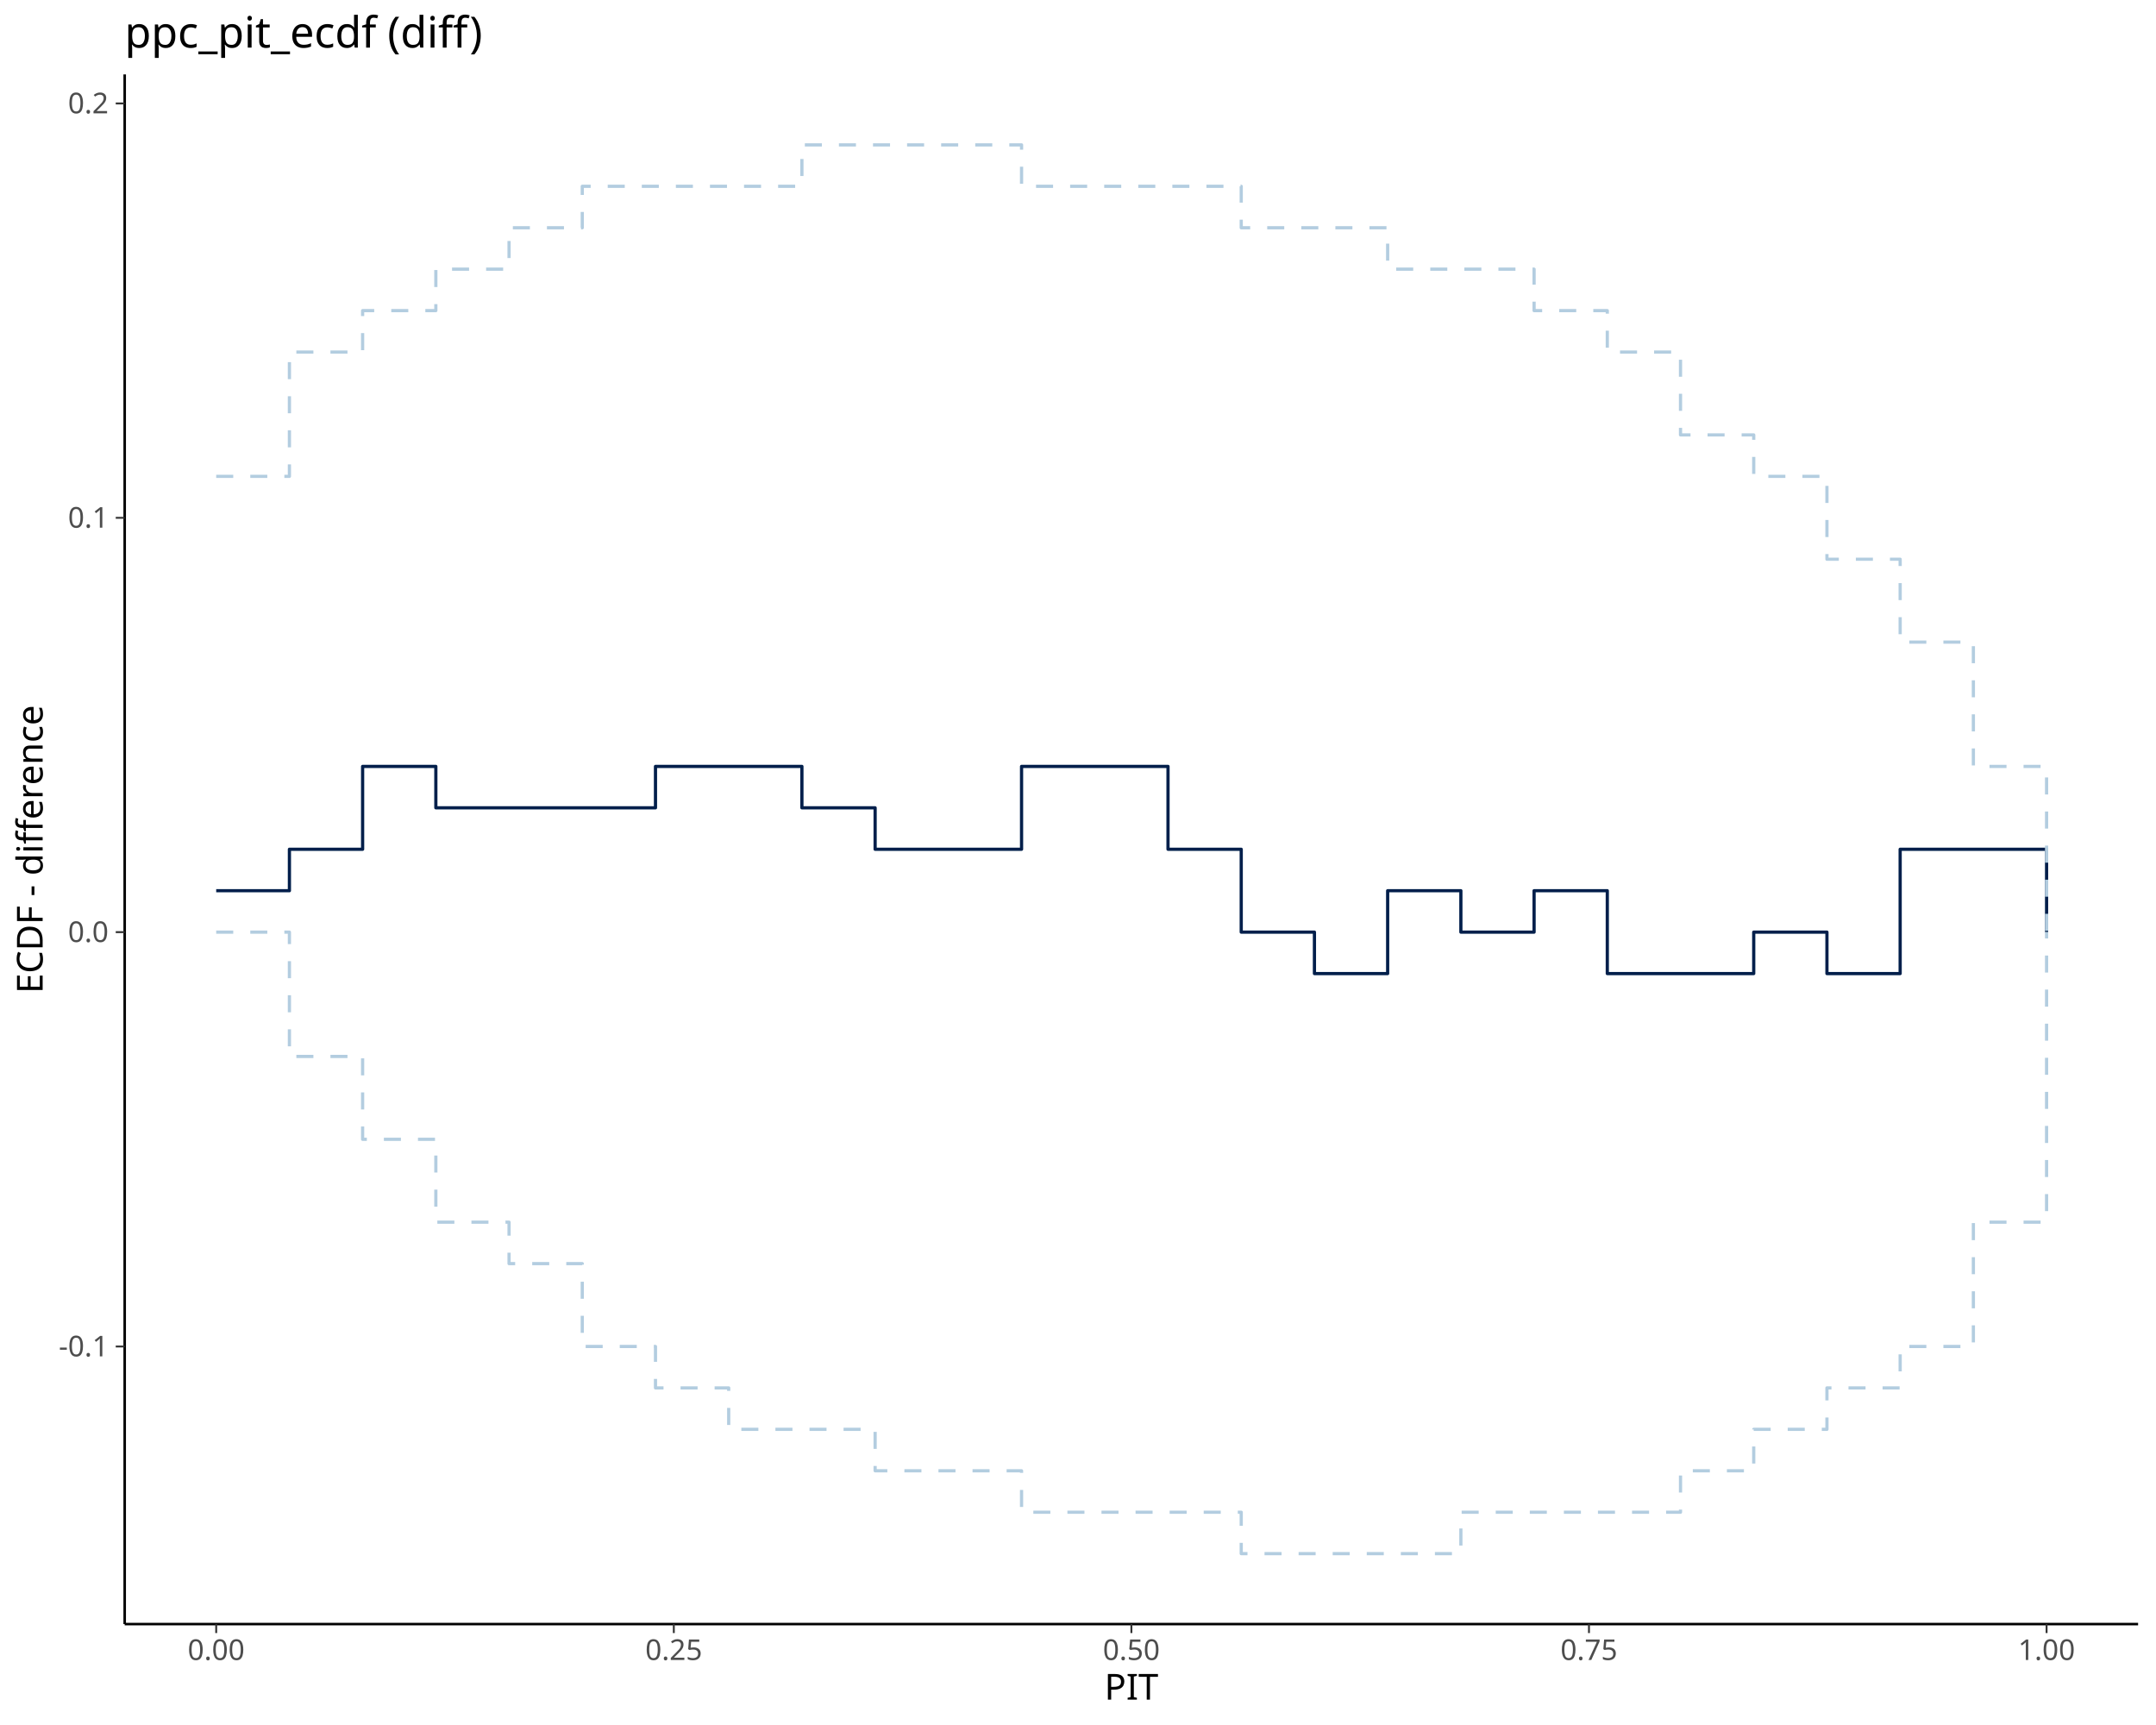
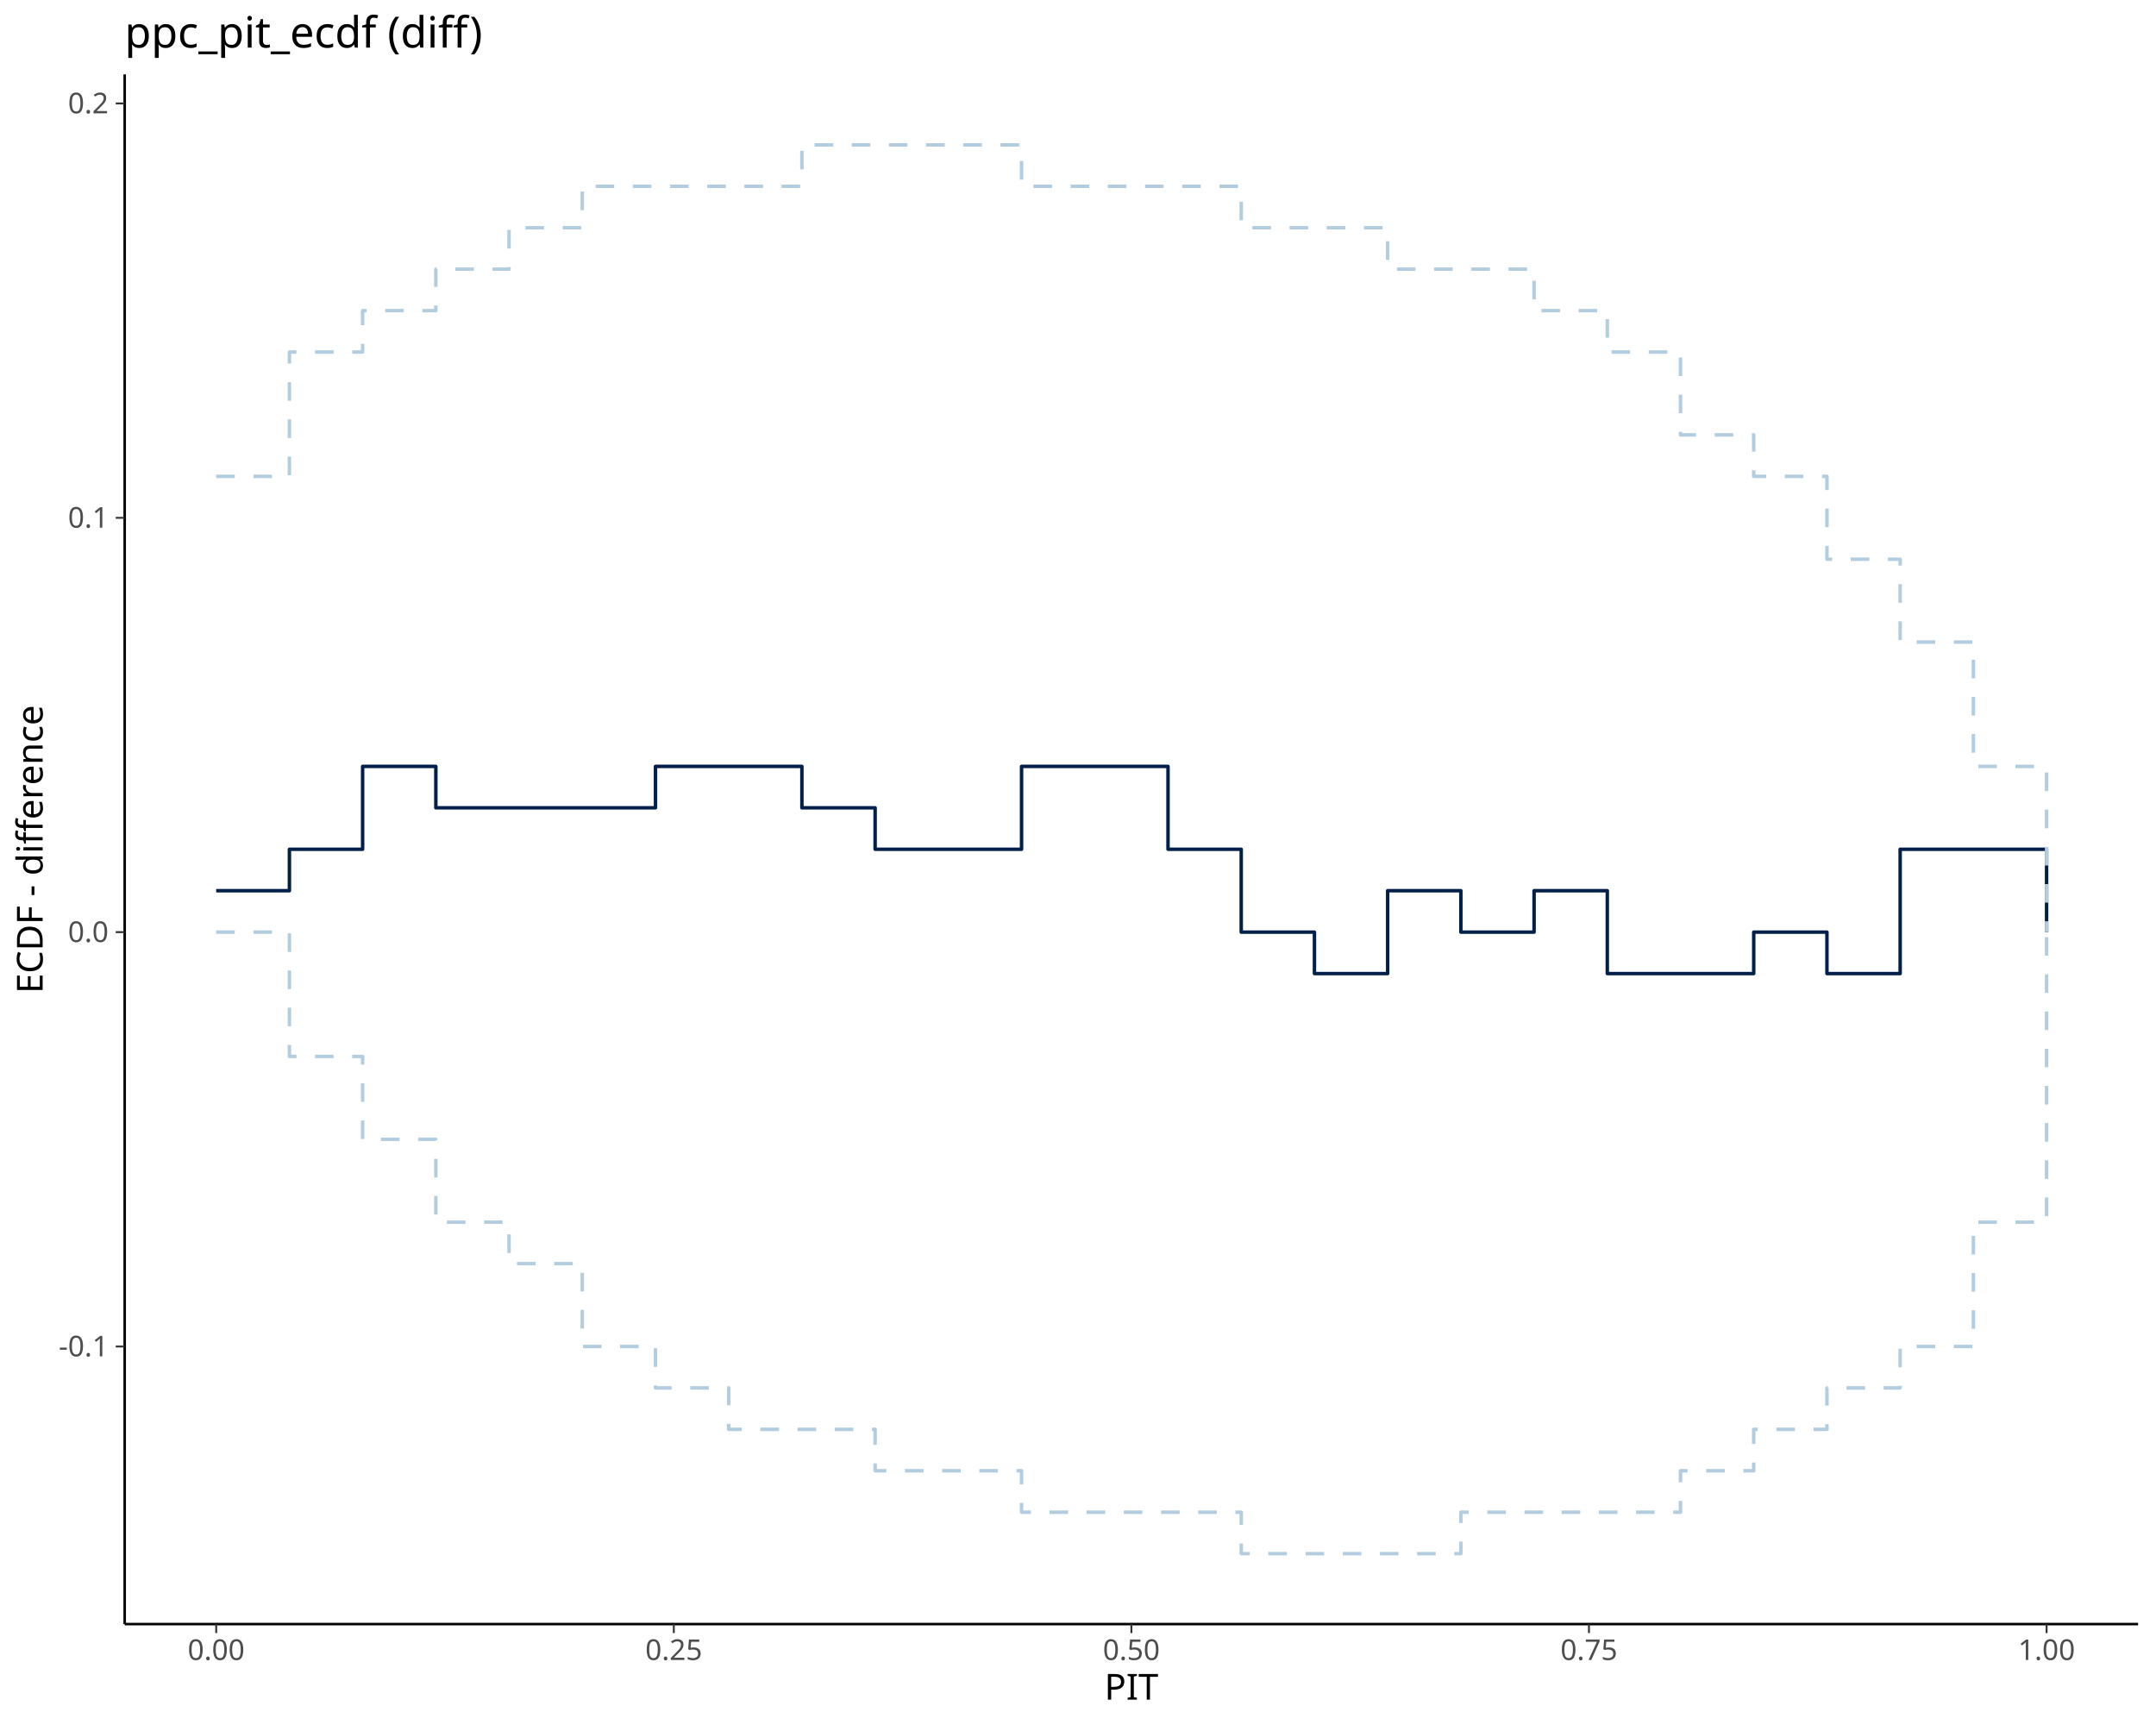
<svg xmlns="http://www.w3.org/2000/svg" class="svglite" data-engine-version="2.0" width="720.00pt" height="576.00pt" viewBox="0 0 720.00 576.00">
  <defs>
    <style type="text/css">
    .svglite line, .svglite polyline, .svglite polygon, .svglite path, .svglite rect, .svglite circle {
      fill: none;
      stroke: #000000;
      stroke-linecap: round;
      stroke-linejoin: round;
      stroke-miterlimit: 10.00;
    }
  </style>
  </defs>
  <rect width="100%" height="100%" style="stroke: none; fill: #FFFFFF;" />
  <defs>
    <clipPath id="cpMC4wMHw3MjAuMDB8MC4wMHw1NzYuMDA=">
      <rect x="0.00" y="0.00" width="720.00" height="576.00" />
    </clipPath>
  </defs>
  <g clip-path="url(#cpMC4wMHw3MjAuMDB8MC4wMHw1NzYuMDA=)">
</g>
  <defs>
    <clipPath id="cpNDEuNjR8NzE0LjAyfDI0Ljg1fDU0Mi4zMA==">
      <rect x="41.64" y="24.85" width="672.38" height="517.45" />
    </clipPath>
  </defs>
  <g clip-path="url(#cpNDEuNjR8NzE0LjAyfDI0Ljg1fDU0Mi4zMA==)">
-     <polyline points="72.20,297.42 96.65,297.42 96.65,283.58 121.10,283.58 121.10,255.91 145.55,255.91 145.55,269.74 170.00,269.74 170.00,269.74 194.45,269.74 194.45,269.74 218.90,269.74 218.90,255.91 243.35,255.91 243.35,255.91 267.80,255.91 267.80,269.74 292.25,269.74 292.25,283.58 316.70,283.58 316.70,283.58 341.15,283.58 341.15,255.91 365.61,255.91 365.61,255.91 390.06,255.91 390.06,283.58 414.51,283.58 414.51,311.25 438.96,311.25 438.96,325.09 463.41,325.09 463.41,297.42 487.86,297.42 487.86,311.25 512.31,311.25 512.31,297.42 536.76,297.42 536.76,325.09 561.21,325.09 561.21,325.09 585.66,325.09 585.66,311.25 610.11,311.25 610.11,325.09 634.56,325.09 634.56,283.58 659.01,283.58 659.01,283.58 683.46,283.58 683.46,311.25 " style="stroke-width: 1.07; stroke: #011F4B; stroke-linecap: butt;" />
-     <polyline points="72.20,159.06 96.65,159.06 96.65,117.55 121.10,117.55 121.10,103.72 145.55,103.72 145.55,89.88 170.00,89.88 170.00,76.05 194.45,76.05 194.45,62.21 218.90,62.21 218.90,62.21 243.35,62.21 243.35,62.21 267.80,62.21 267.80,48.38 292.25,48.38 292.25,48.38 316.70,48.38 316.70,48.38 341.15,48.38 341.15,62.21 365.61,62.21 365.61,62.21 390.06,62.21 390.06,62.21 414.51,62.21 414.51,76.05 438.96,76.05 438.96,76.05 463.41,76.05 463.41,89.88 487.86,89.88 487.86,89.88 512.31,89.88 512.31,103.72 536.76,103.72 536.76,117.55 561.21,117.55 561.21,145.22 585.66,145.22 585.66,159.06 610.11,159.06 610.11,186.73 634.56,186.73 634.56,214.40 659.01,214.40 659.01,255.91 683.46,255.91 683.46,311.25 " style="stroke-width: 1.07; stroke: #B3CDE0; stroke-dasharray: 5.69,5.69; stroke-linecap: butt;" />
-     <polyline points="72.20,311.25 96.65,311.25 96.65,352.76 121.10,352.76 121.10,380.43 145.55,380.43 145.55,408.10 170.00,408.10 170.00,421.94 194.45,421.94 194.45,449.61 218.90,449.61 218.90,463.44 243.35,463.44 243.35,477.28 267.80,477.28 267.80,477.28 292.25,477.28 292.25,491.11 316.70,491.11 316.70,491.11 341.15,491.11 341.15,504.95 365.61,504.95 365.61,504.95 390.06,504.95 390.06,504.95 414.51,504.95 414.51,518.78 438.96,518.78 438.96,518.78 463.41,518.78 463.41,518.78 487.86,518.78 487.86,504.95 512.31,504.95 512.31,504.95 536.76,504.95 536.76,504.95 561.21,504.95 561.21,491.11 585.66,491.11 585.66,477.28 610.11,477.28 610.11,463.44 634.56,463.44 634.56,449.61 659.01,449.61 659.01,408.10 683.46,408.10 683.46,311.25 " style="stroke-width: 1.07; stroke: #B3CDE0; stroke-dasharray: 5.69,5.69; stroke-linecap: butt;" />
+     <polyline points="72.20,297.42 96.65,297.42 96.65,283.58 121.10,283.58 121.10,255.91 145.55,255.91 145.55,269.74 170.00,269.74 170.00,269.74 194.45,269.74 194.45,269.74 218.90,269.74 218.90,255.91 243.35,255.91 243.35,255.91 267.80,255.91 267.80,269.74 292.25,269.74 292.25,283.58 316.70,283.58 316.70,283.58 341.15,283.58 341.15,255.91 365.61,255.91 365.61,255.91 390.06,255.91 390.06,283.58 414.51,283.58 414.51,311.25 438.96,311.25 438.96,325.09 463.41,325.09 463.41,297.42 487.86,297.42 487.86,311.25 512.31,311.25 512.31,297.42 536.76,297.42 536.76,325.09 561.21,325.09 561.21,325.09 585.66,325.09 585.66,311.25 610.11,311.25 610.11,325.09 634.56,325.09 634.56,283.58 659.01,283.58 659.01,283.58 683.46,283.58 683.46,311.25 " style="stroke-width: 1.16; stroke: #011F4B; stroke-linecap: butt;" />
+     <polyline points="72.20,159.06 96.65,159.06 96.65,117.55 121.10,117.55 121.10,103.72 145.55,103.72 145.55,89.88 170.00,89.88 170.00,76.05 194.45,76.05 194.45,62.21 218.90,62.21 218.90,62.21 243.35,62.21 243.35,62.21 267.80,62.21 267.80,48.38 292.25,48.38 292.25,48.38 316.70,48.38 316.70,48.38 341.15,48.38 341.15,62.21 365.61,62.21 365.61,62.21 390.06,62.21 390.06,62.21 414.51,62.21 414.51,76.05 438.96,76.05 438.96,76.05 463.41,76.05 463.41,89.88 487.86,89.88 487.86,89.88 512.31,89.88 512.31,103.72 536.76,103.72 536.76,117.55 561.21,117.55 561.21,145.22 585.66,145.22 585.66,159.06 610.11,159.06 610.11,186.73 634.56,186.73 634.56,214.40 659.01,214.40 659.01,255.91 683.46,255.91 683.46,311.25 " style="stroke-width: 1.16; stroke: #B3CDE0; stroke-dasharray: 6.21,6.21; stroke-linecap: butt;" />
+     <polyline points="72.20,311.25 96.65,311.25 96.65,352.76 121.10,352.76 121.10,380.43 145.55,380.43 145.55,408.10 170.00,408.10 170.00,421.94 194.45,421.94 194.45,449.61 218.90,449.61 218.90,463.44 243.35,463.44 243.35,477.28 267.80,477.28 267.80,477.28 292.25,477.28 292.25,491.11 316.70,491.11 316.70,491.11 341.15,491.11 341.15,504.95 365.61,504.95 365.61,504.95 390.06,504.95 390.06,504.95 414.51,504.95 414.51,518.78 438.96,518.78 438.96,518.78 463.41,518.78 463.41,518.78 487.86,518.78 487.86,504.95 512.31,504.95 512.31,504.95 536.76,504.95 536.76,504.95 561.21,504.95 561.21,491.11 585.66,491.11 585.66,477.28 610.11,477.28 610.11,463.44 634.56,463.44 634.56,449.61 659.01,449.61 659.01,408.10 683.46,408.10 683.46,311.25 " style="stroke-width: 1.16; stroke: #B3CDE0; stroke-dasharray: 6.21,6.21; stroke-linecap: butt;" />
  </g>
  <g clip-path="url(#cpMC4wMHw3MjAuMDB8MC4wMHw1NzYuMDA=)">
    <polyline points="41.64,542.30 41.64,24.85 " style="stroke-width: 0.85; stroke-linecap: butt;" />
    <text x="36.26" y="452.91" text-anchor="end" style="font-size: 9.60px; fill: #4D4D4D; font-family: sans;" textLength="16.54px" lengthAdjust="spacingAndGlyphs">-0.1</text>
    <text x="36.26" y="314.55" text-anchor="end" style="font-size: 9.60px; fill: #4D4D4D; font-family: sans;" textLength="13.35px" lengthAdjust="spacingAndGlyphs">0.0</text>
    <text x="36.26" y="176.20" text-anchor="end" style="font-size: 9.60px; fill: #4D4D4D; font-family: sans;" textLength="13.35px" lengthAdjust="spacingAndGlyphs">0.1</text>
    <text x="36.26" y="37.84" text-anchor="end" style="font-size: 9.60px; fill: #4D4D4D; font-family: sans;" textLength="13.35px" lengthAdjust="spacingAndGlyphs">0.2</text>
    <polyline points="38.65,449.61 41.64,449.61 " style="stroke-width: 0.64; stroke: #333333; stroke-linecap: butt;" />
    <polyline points="38.65,311.25 41.64,311.25 " style="stroke-width: 0.64; stroke: #333333; stroke-linecap: butt;" />
    <polyline points="38.65,172.90 41.64,172.90 " style="stroke-width: 0.64; stroke: #333333; stroke-linecap: butt;" />
    <polyline points="38.65,34.54 41.64,34.54 " style="stroke-width: 0.64; stroke: #333333; stroke-linecap: butt;" />
    <polyline points="41.64,542.30 714.02,542.30 " style="stroke-width: 0.85; stroke-linecap: butt;" />
    <polyline points="72.20,545.29 72.20,542.30 " style="stroke-width: 0.64; stroke: #333333; stroke-linecap: butt;" />
    <polyline points="225.02,545.29 225.02,542.30 " style="stroke-width: 0.64; stroke: #333333; stroke-linecap: butt;" />
    <polyline points="377.83,545.29 377.83,542.30 " style="stroke-width: 0.64; stroke: #333333; stroke-linecap: butt;" />
    <polyline points="530.64,545.29 530.64,542.30 " style="stroke-width: 0.64; stroke: #333333; stroke-linecap: butt;" />
    <polyline points="683.46,545.29 683.46,542.30 " style="stroke-width: 0.64; stroke: #333333; stroke-linecap: butt;" />
    <text x="72.20" y="554.29" text-anchor="middle" style="font-size: 9.60px; fill: #4D4D4D; font-family: sans;" textLength="18.69px" lengthAdjust="spacingAndGlyphs">0.00</text>
    <text x="225.02" y="554.29" text-anchor="middle" style="font-size: 9.60px; fill: #4D4D4D; font-family: sans;" textLength="18.69px" lengthAdjust="spacingAndGlyphs">0.25</text>
    <text x="377.83" y="554.29" text-anchor="middle" style="font-size: 9.60px; fill: #4D4D4D; font-family: sans;" textLength="18.69px" lengthAdjust="spacingAndGlyphs">0.50</text>
    <text x="530.64" y="554.29" text-anchor="middle" style="font-size: 9.60px; fill: #4D4D4D; font-family: sans;" textLength="18.69px" lengthAdjust="spacingAndGlyphs">0.75</text>
    <text x="683.46" y="554.29" text-anchor="middle" style="font-size: 9.60px; fill: #4D4D4D; font-family: sans;" textLength="18.69px" lengthAdjust="spacingAndGlyphs">1.00</text>
    <text x="377.83" y="567.53" text-anchor="middle" style="font-size: 12.00px; font-family: sans;" textLength="18.67px" lengthAdjust="spacingAndGlyphs">PIT</text>
    <text transform="translate(14.24,283.58) rotate(-90)" text-anchor="middle" style="font-size: 12.00px; font-family: sans;" textLength="96.04px" lengthAdjust="spacingAndGlyphs">ECDF - difference</text>
    <text x="41.64" y="15.89" style="font-size: 14.40px; font-family: sans;" textLength="114.47px" lengthAdjust="spacingAndGlyphs">ppc_pit_ecdf (diff)</text>
  </g>
</svg>
